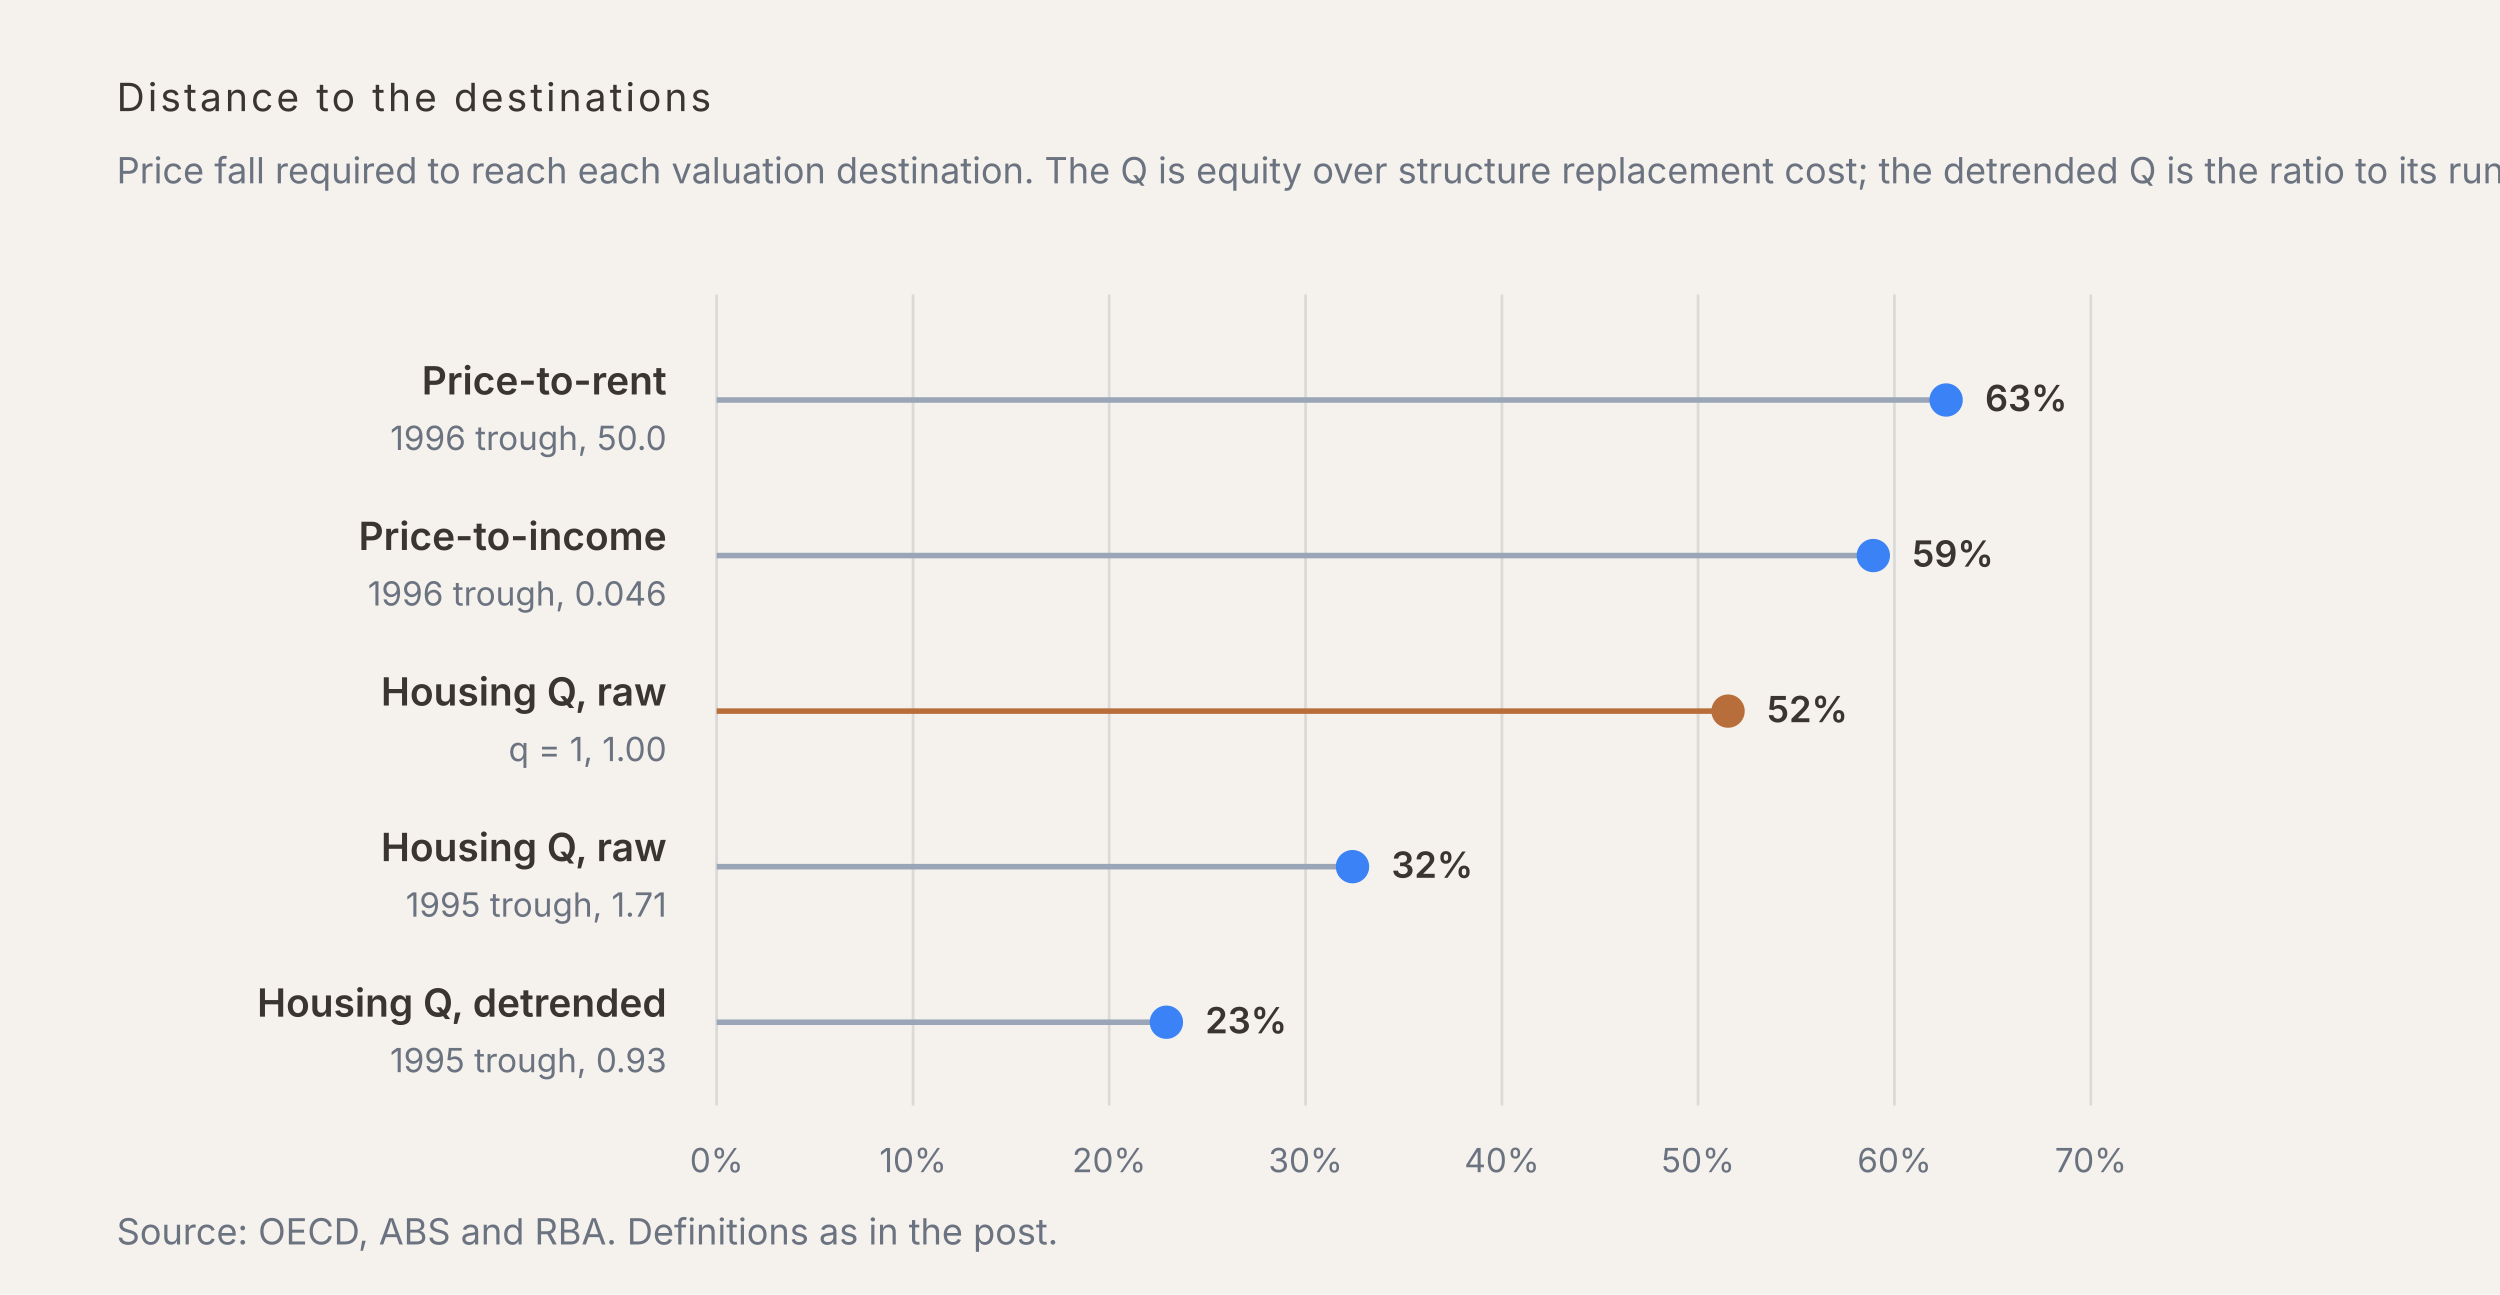
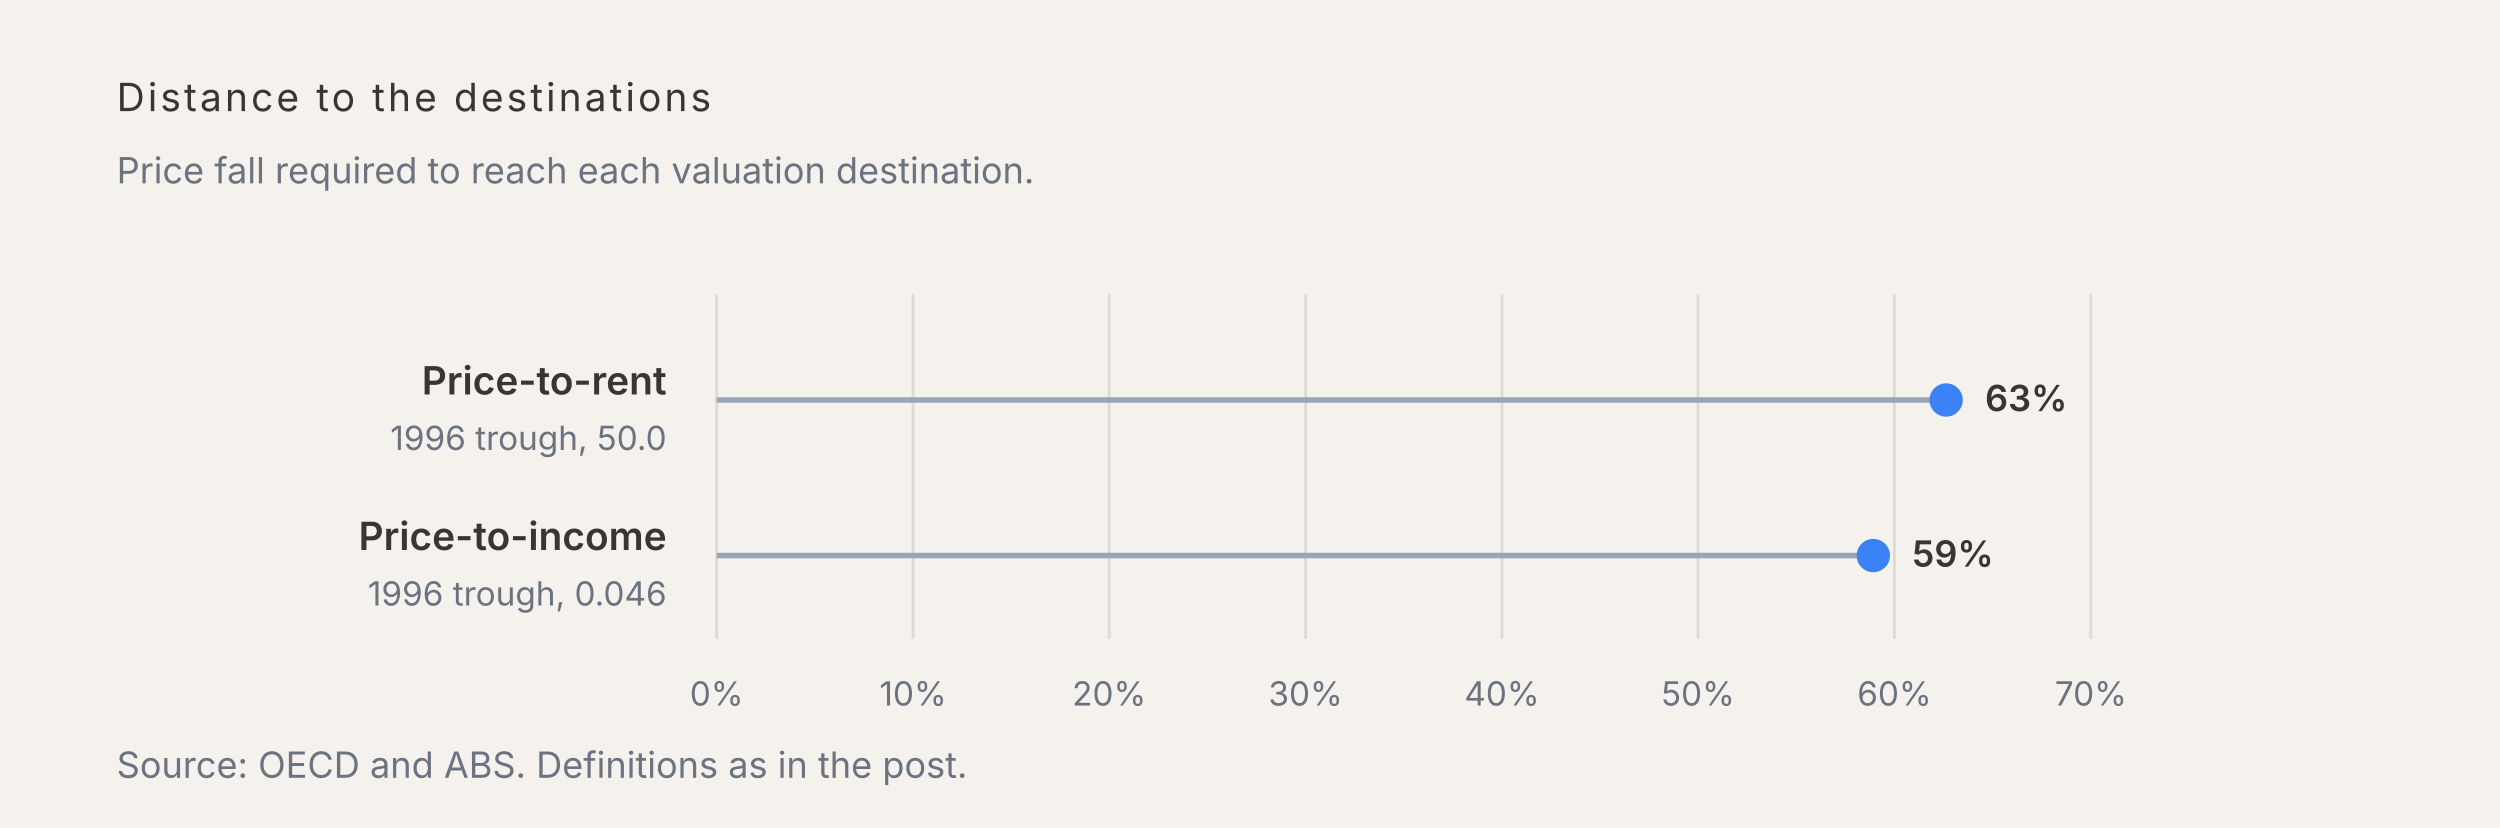
- <svg xmlns="http://www.w3.org/2000/svg" width="900" height="466" viewBox="0 0 900 466" role="img" aria-labelledby="title desc">
+ <svg xmlns="http://www.w3.org/2000/svg" width="900" height="298" viewBox="0 0 900 298" role="img" aria-labelledby="title desc">
  <style>text { font-family: ui-sans-serif, system-ui, -apple-system, "Segoe UI", sans-serif; }
    .bg { fill: #f5f2ed; }
    .heading { fill: #3a3432; font-size: 14px; letter-spacing: 0.08em; text-transform: uppercase; }
    .subhead { fill: #6b7280; font-size: 13px; }
    .panel-title { fill: #3a3432; font-size: 15px; font-weight: 600; }
    .latest { fill: #3a3432; font-size: 15px; font-weight: 600; font-variant-numeric: tabular-nums; }
    .plot { fill: none; stroke: rgba(75, 85, 99, 0.18); }
    .grid { stroke: rgba(75, 85, 99, 0.15); stroke-width: 1; }
    .tick { fill: #6b7280; font-size: 12px; font-variant-numeric: tabular-nums; }
    .line { fill: none; stroke: #3b82f6; stroke-width: 2; stroke-linejoin: round; stroke-linecap: round; }
    .quartile { stroke-width: 1; stroke-dasharray: 5 5; }
    .quartile.q1 { stroke: #c86464; }
    .quartile.q3 { stroke: #64a864; }
    .quartile-label { font-size: 12px; }
    .quartile-label.q1 { fill: #c86464; }
    .quartile-label.q3 { fill: #64a864; }
    .row-label { fill: #3a3432; font-size: 14px; font-weight: 600; }
    .row-detail { fill: #6b7280; font-size: 12px; }
    .stem { stroke: #9aa6b8; stroke-width: 2; }
    .stem.accent { stroke: #b86e3b; }
    .dot { fill: #3b82f6; }
    .dot.accent { fill: #b86e3b; }
    .fall { fill: #3a3432; font-size: 13px; font-weight: 600; font-variant-numeric: tabular-nums; }
    .foot { fill: #6b7280; font-size: 12px; }

    @media (prefers-color-scheme: dark) {
      .bg { fill: #1a1b1e; }
      .heading, .panel-title, .latest, .row-label, .fall { fill: #e5dfd7; }
      .subhead, .tick, .row-detail, .foot { fill: #9ca3af; }
      .plot { stroke: rgba(209, 213, 219, 0.2); }
      .grid { stroke: rgba(209, 213, 219, 0.15); }
      .quartile.q1 { stroke: #f87171; }
      .quartile.q3 { stroke: #4ade80; }
      .quartile-label.q1 { fill: #f87171; }
      .quartile-label.q3 { fill: #4ade80; }
      .stem { stroke: #6b7280; }
      .stem.accent { stroke: #cc8850; }
      .dot.accent { fill: #cc8850; }
    }</style>
-   <rect width="900" height="466" class="bg" />
+   <rect width="900" height="298" class="bg" />
  <text x="42" y="40" class="heading">Distance to the destinations</text>
-   <text x="42" y="66" class="subhead">Price fall required to reach each valuation destination. The Q is equity over structure replacement cost; the detrended Q is the ratio to its running mean.</text>
-   <line x1="258.0" y1="106" x2="258.0" y2="398" class="grid" />
-   <text x="258.0" y="422" class="tick" text-anchor="middle">0%</text>
-   <line x1="328.7" y1="106" x2="328.7" y2="398" class="grid" />
-   <text x="328.7" y="422" class="tick" text-anchor="middle">10%</text>
-   <line x1="399.3" y1="106" x2="399.3" y2="398" class="grid" />
-   <text x="399.3" y="422" class="tick" text-anchor="middle">20%</text>
-   <line x1="470.0" y1="106" x2="470.0" y2="398" class="grid" />
-   <text x="470.0" y="422" class="tick" text-anchor="middle">30%</text>
-   <line x1="540.7" y1="106" x2="540.7" y2="398" class="grid" />
-   <text x="540.7" y="422" class="tick" text-anchor="middle">40%</text>
-   <line x1="611.3" y1="106" x2="611.3" y2="398" class="grid" />
-   <text x="611.3" y="422" class="tick" text-anchor="middle">50%</text>
-   <line x1="682.0" y1="106" x2="682.0" y2="398" class="grid" />
-   <text x="682.0" y="422" class="tick" text-anchor="middle">60%</text>
-   <line x1="752.7" y1="106" x2="752.7" y2="398" class="grid" />
-   <text x="752.7" y="422" class="tick" text-anchor="middle">70%</text>
+   <text x="42" y="66" class="subhead">Price fall required to reach each valuation destination.</text>
+   <line x1="258.0" y1="106" x2="258.0" y2="230" class="grid" />
+   <text x="258.0" y="254" class="tick" text-anchor="middle">0%</text>
+   <line x1="328.7" y1="106" x2="328.7" y2="230" class="grid" />
+   <text x="328.7" y="254" class="tick" text-anchor="middle">10%</text>
+   <line x1="399.3" y1="106" x2="399.3" y2="230" class="grid" />
+   <text x="399.3" y="254" class="tick" text-anchor="middle">20%</text>
+   <line x1="470.0" y1="106" x2="470.0" y2="230" class="grid" />
+   <text x="470.0" y="254" class="tick" text-anchor="middle">30%</text>
+   <line x1="540.7" y1="106" x2="540.7" y2="230" class="grid" />
+   <text x="540.7" y="254" class="tick" text-anchor="middle">40%</text>
+   <line x1="611.3" y1="106" x2="611.3" y2="230" class="grid" />
+   <text x="611.3" y="254" class="tick" text-anchor="middle">50%</text>
+   <line x1="682.0" y1="106" x2="682.0" y2="230" class="grid" />
+   <text x="682.0" y="254" class="tick" text-anchor="middle">60%</text>
+   <line x1="752.7" y1="106" x2="752.7" y2="230" class="grid" />
+   <text x="752.7" y="254" class="tick" text-anchor="middle">70%</text>
  <text x="240" y="142" class="row-label" text-anchor="end">Price-to-rent</text>
  <text x="240" y="162" class="row-detail" text-anchor="end">1996 trough, 50.0</text>
  <line x1="258.0" y1="144" x2="700.6" y2="144" class="stem" />
  <circle cx="700.6" cy="144" r="6" class="dot" />
  <text x="714.6" y="148" class="fall">63%</text>
  <text x="240" y="198" class="row-label" text-anchor="end">Price-to-income</text>
  <text x="240" y="218" class="row-detail" text-anchor="end">1996 trough, 0.046</text>
  <line x1="258.0" y1="200" x2="674.4" y2="200" class="stem" />
  <circle cx="674.4" cy="200" r="6" class="dot" />
  <text x="688.4" y="204" class="fall">59%</text>
-   <text x="240" y="254" class="row-label" text-anchor="end">Housing Q, raw</text>
-   <text x="240" y="274" class="row-detail" text-anchor="end">q = 1, 1.00</text>
-   <line x1="258.0" y1="256" x2="622.1" y2="256" class="stem accent" />
-   <circle cx="622.1" cy="256" r="6" class="dot accent" />
-   <text x="636.1" y="260" class="fall">52%</text>
-   <text x="240" y="310" class="row-label" text-anchor="end">Housing Q, raw</text>
-   <text x="240" y="330" class="row-detail" text-anchor="end">1995 trough, 1.71</text>
-   <line x1="258.0" y1="312" x2="486.9" y2="312" class="stem" />
-   <circle cx="486.9" cy="312" r="6" class="dot" />
-   <text x="500.9" y="316" class="fall">32%</text>
-   <text x="240" y="366" class="row-label" text-anchor="end">Housing Q, detrended</text>
-   <text x="240" y="386" class="row-detail" text-anchor="end">1995 trough, 0.93</text>
-   <line x1="258.0" y1="368" x2="419.9" y2="368" class="stem" />
-   <circle cx="419.9" cy="368" r="6" class="dot" />
-   <text x="433.9" y="372" class="fall">23%</text>
-   <text x="42" y="448" class="subhead">Source: OECD, ABS and RBA. Definitions as in the post.</text>
+   <text x="42" y="280" class="subhead">Source: OECD and ABS. Definitions as in the post.</text>
</svg>
